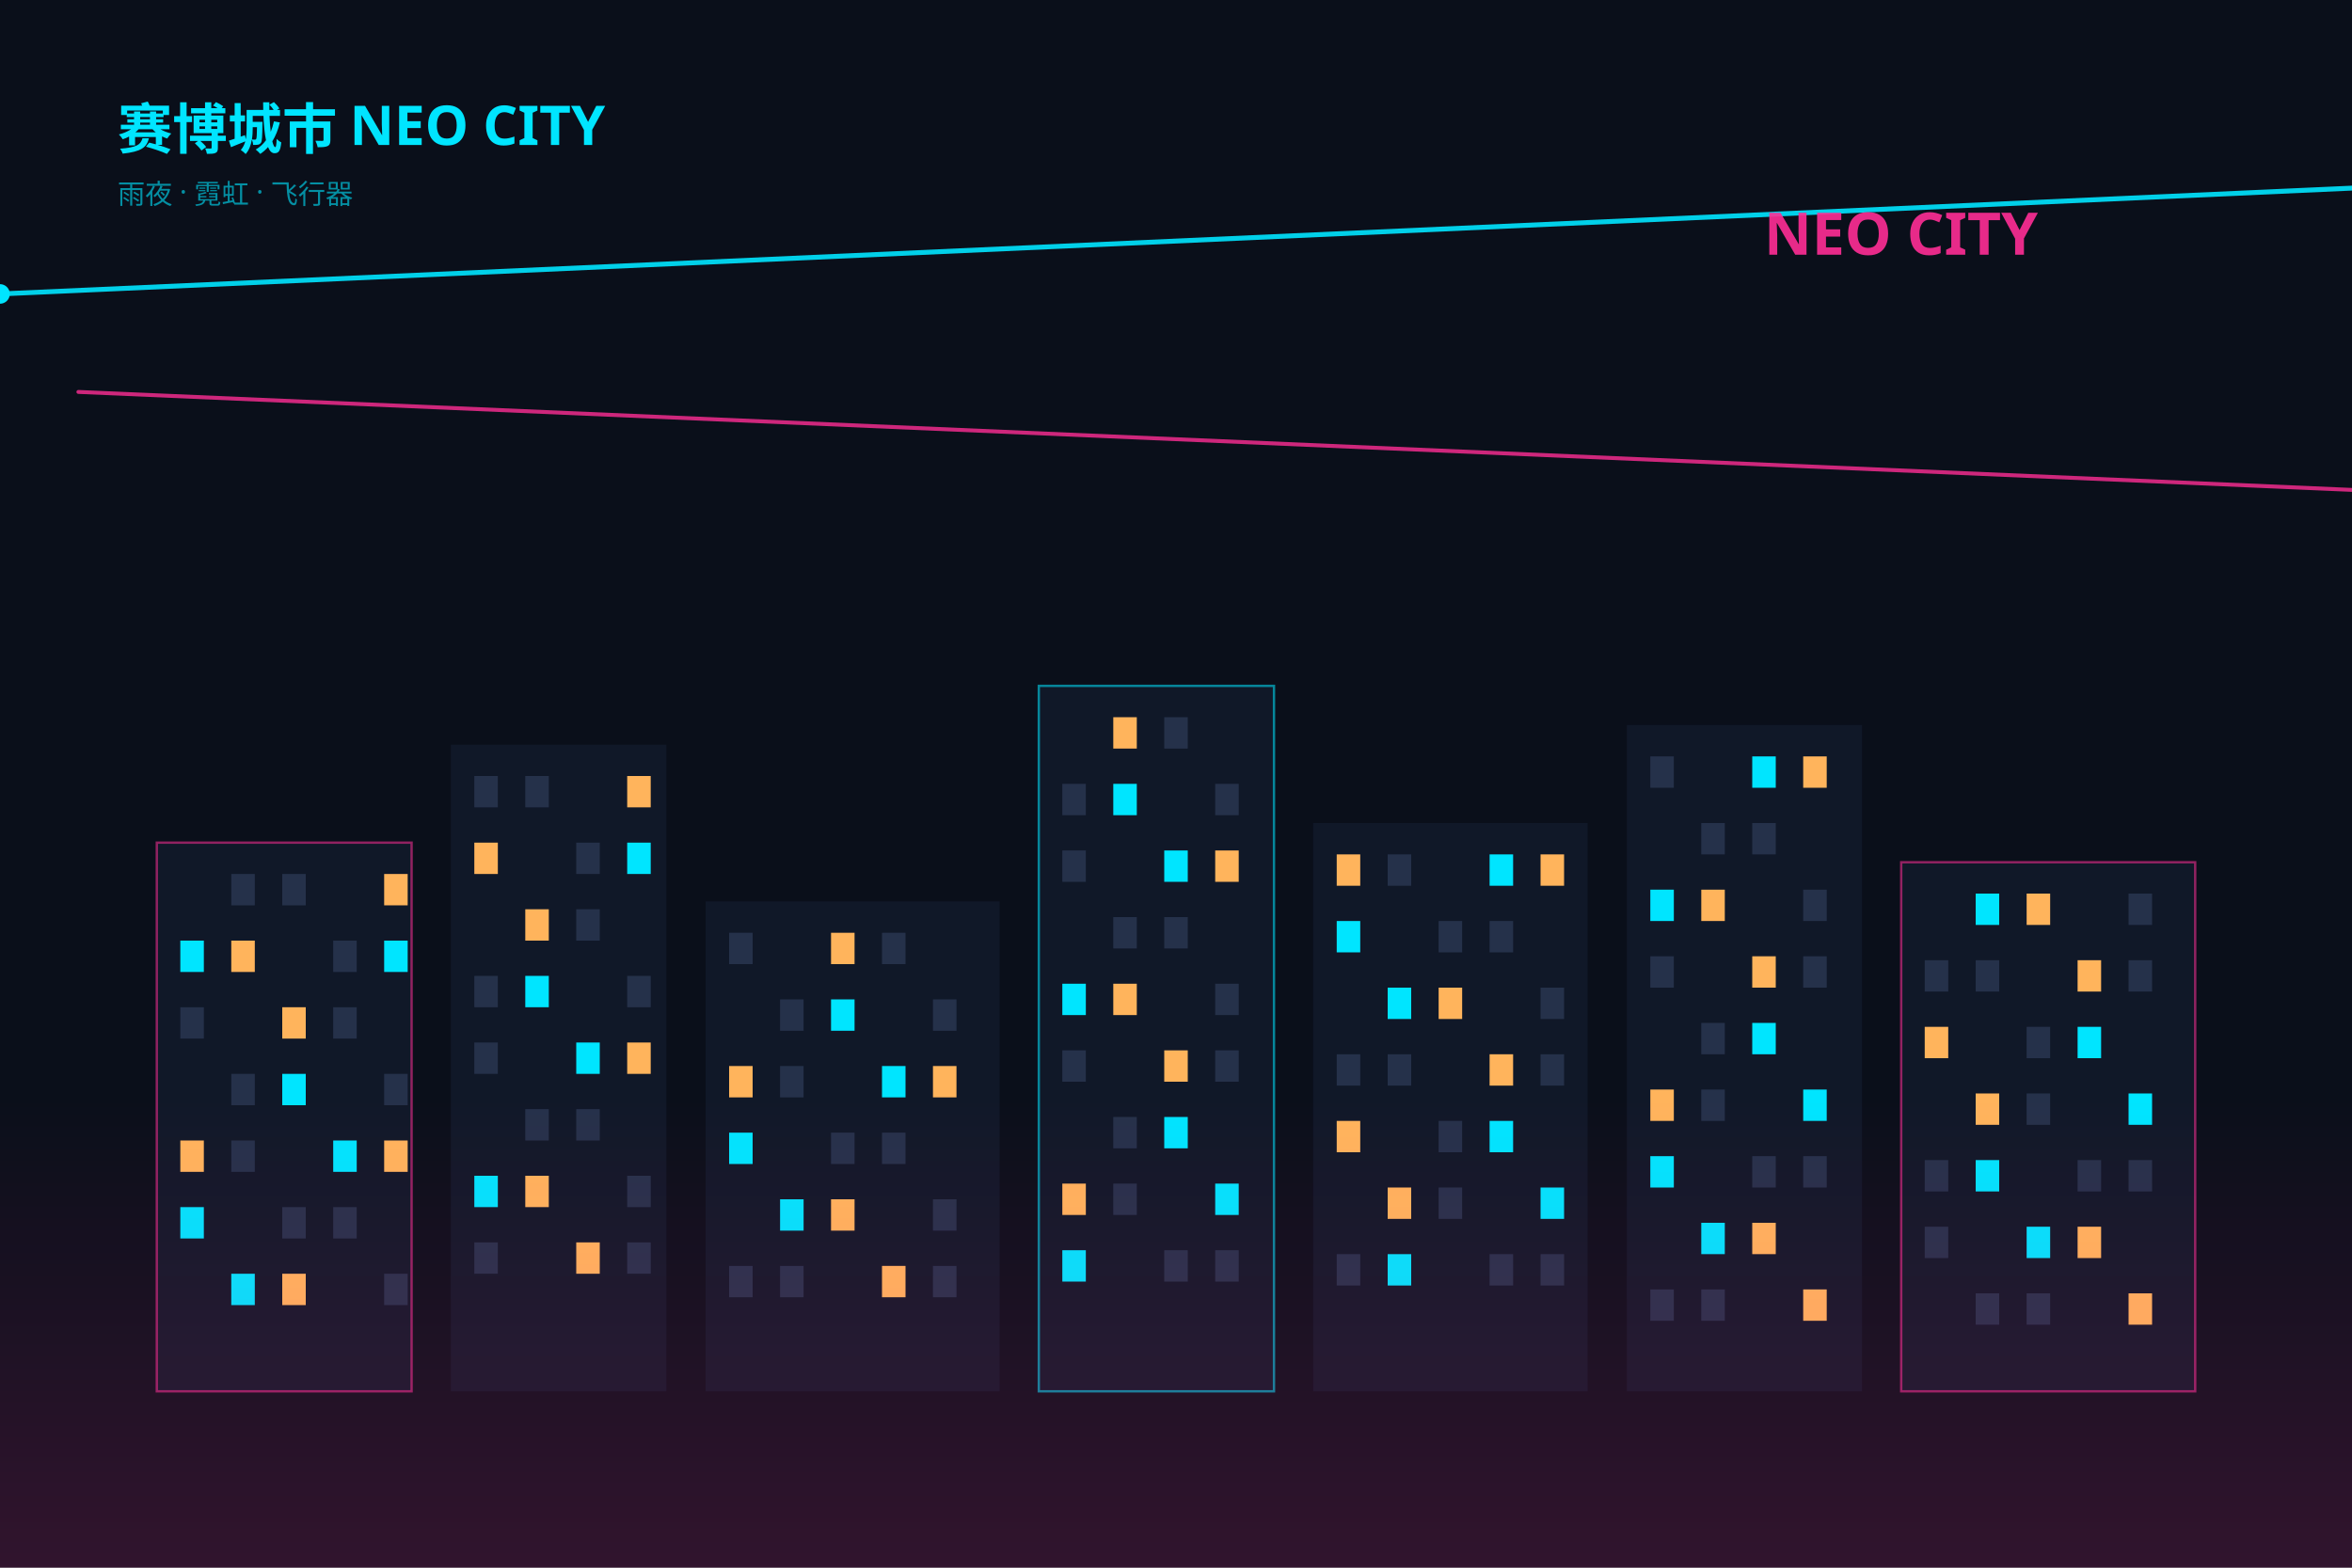
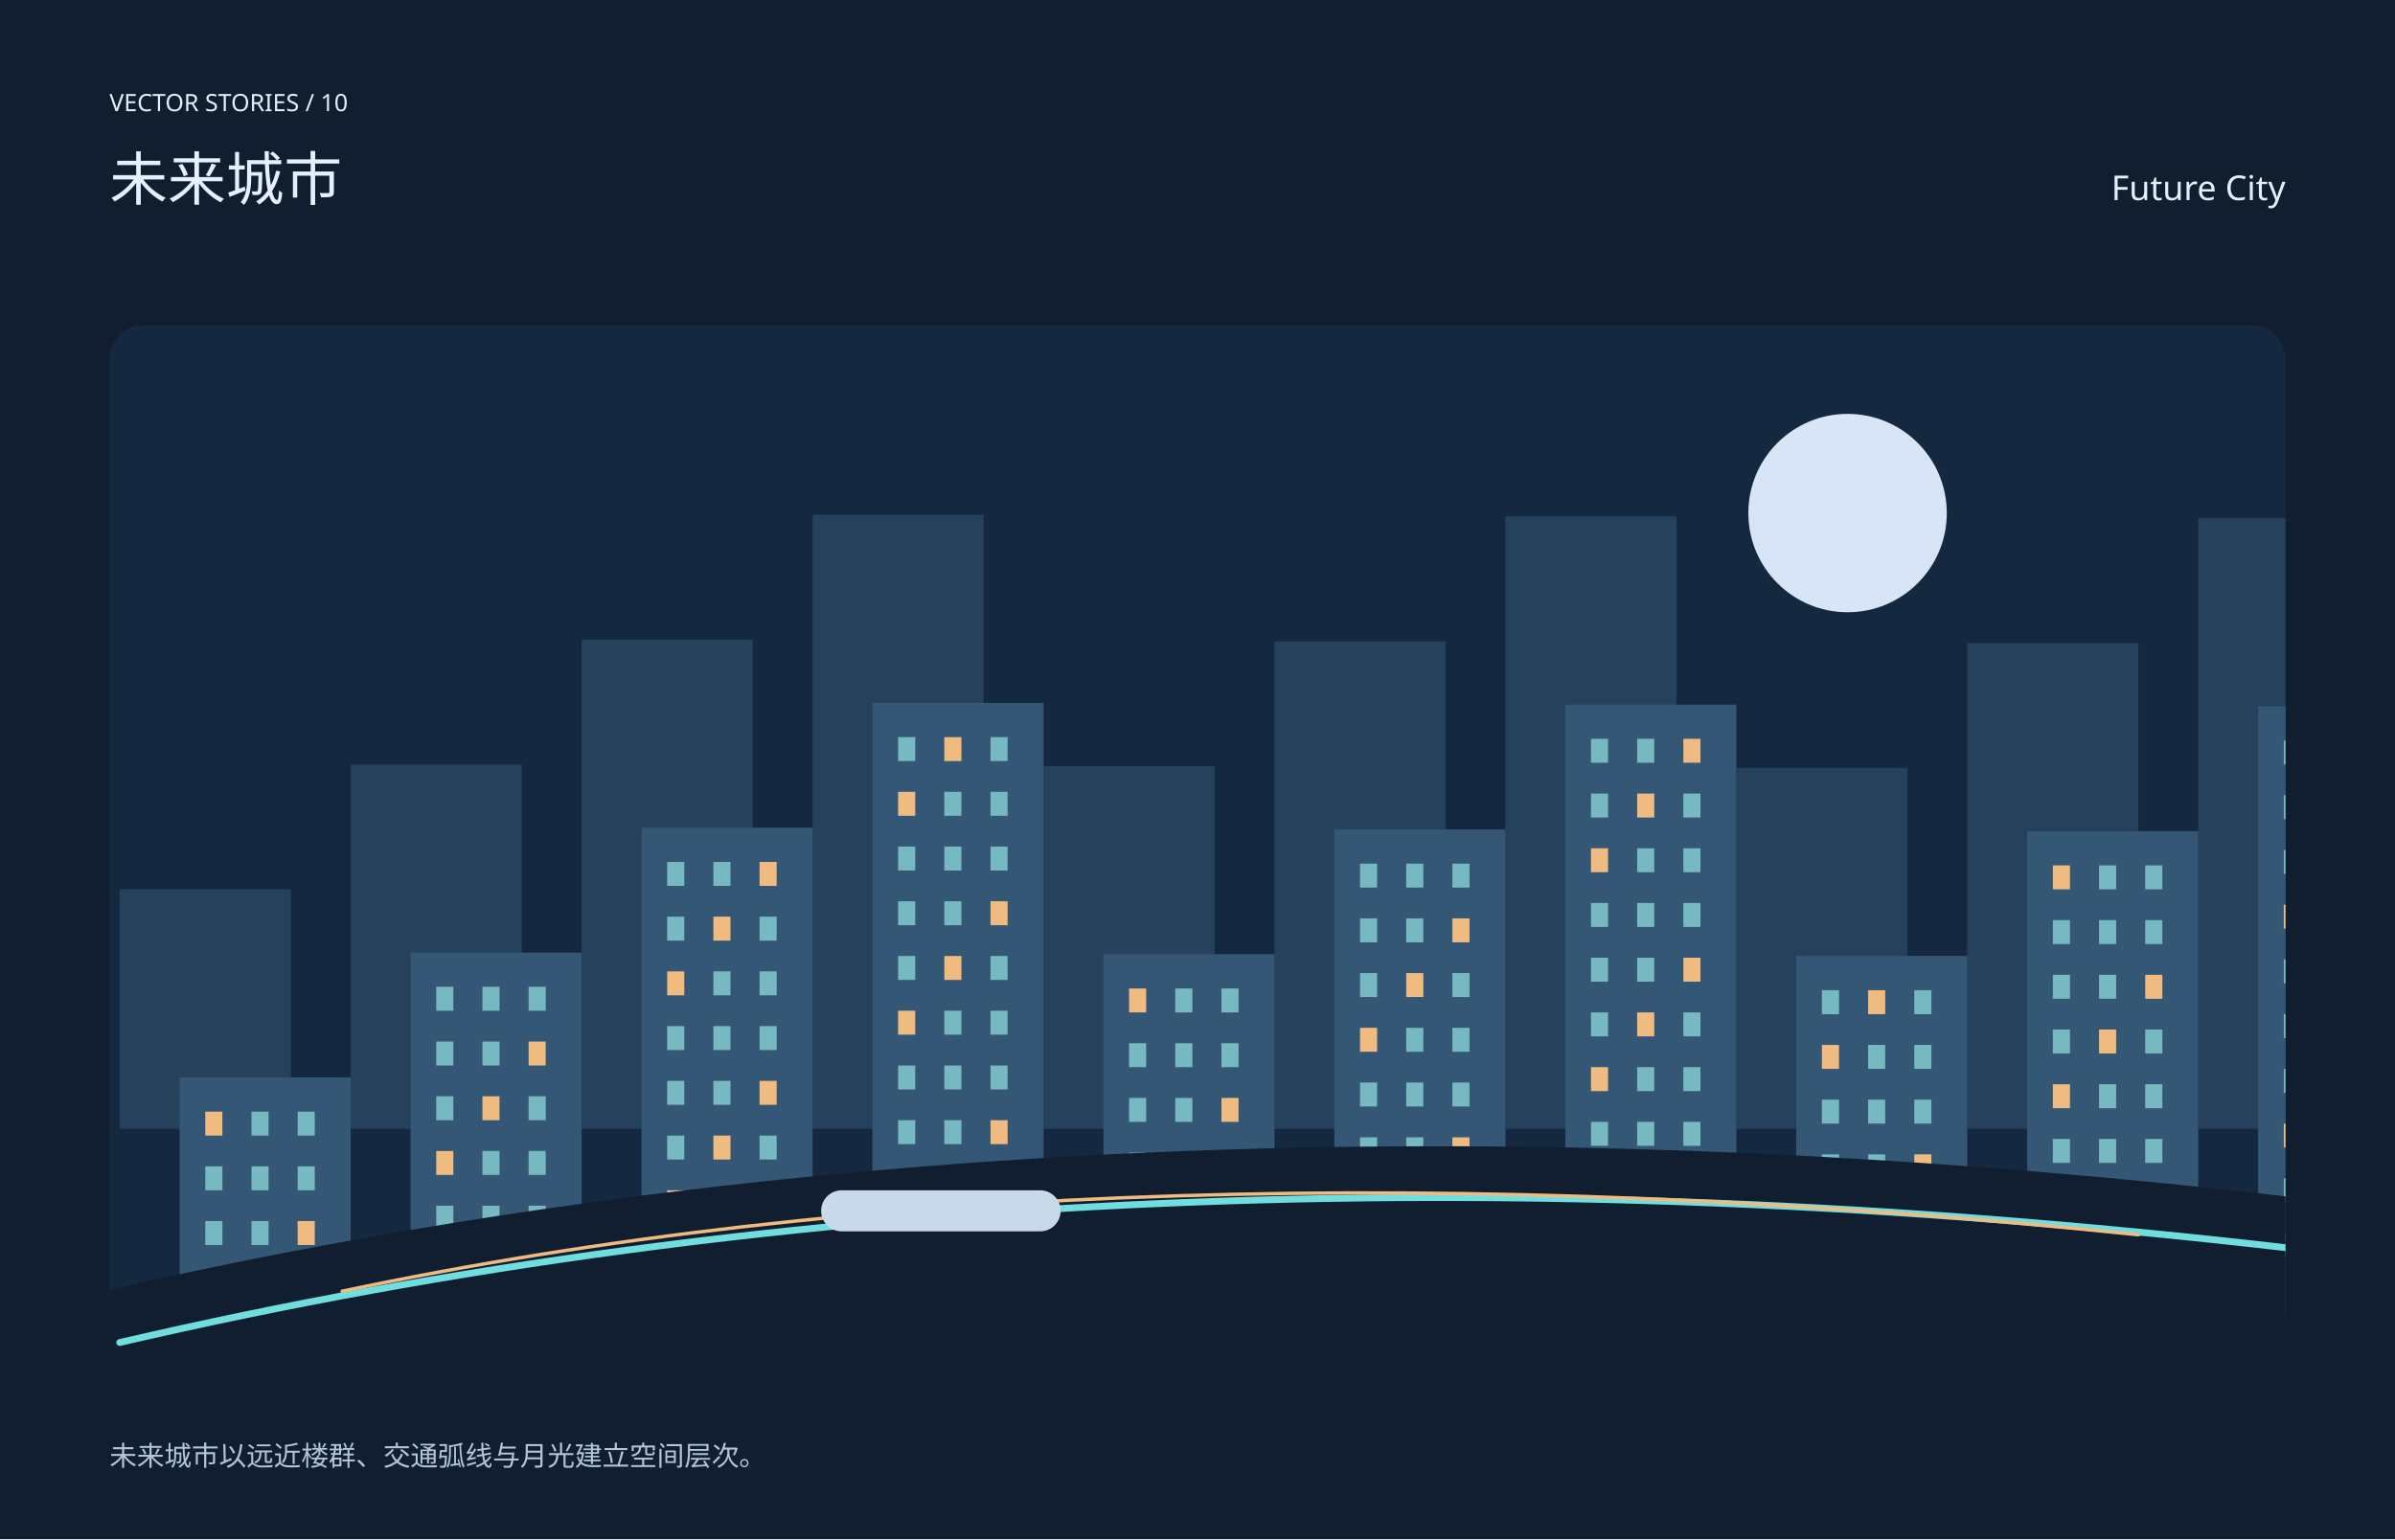
- <svg xmlns="http://www.w3.org/2000/svg" width="1200" height="800" viewBox="0 0 1200 800" font-family="PingFang SC, Hiragino Sans GB, Microsoft YaHei, sans-serif">
+ <svg xmlns="http://www.w3.org/2000/svg" width="1400" height="900" viewBox="0 0 1400 900" role="img" aria-labelledby="title desc" font-family="PingFang SC, Microsoft YaHei, sans-serif">
+   <rect x="0" y="0" width="1400" height="900" rx="0" fill="#101e30" />
+   <text x="64" y="65" fill="#e5efff" font-size="14" text-anchor="start">VECTOR STORIES / 10</text>
+   <text x="64" y="117" fill="#e5efff" font-size="34" text-anchor="start">未来城市</text>
+   <text x="1336" y="117" fill="#e5efff" font-size="20" text-anchor="end">Future City</text>
  <defs>
-     <linearGradient id="fog" x1="0" y1="0" x2="0" y2="1">
-       <stop offset="0" stop-color="#ff2d95" stop-opacity="0" />
-       <stop offset="1" stop-color="#ff2d95" stop-opacity="0.16" />
+     <radialGradient id="halo">
+       <stop stop-color="#70dddf" stop-opacity=".45" />
+       <stop offset="1" stop-color="#70dddf" stop-opacity="0" />
+     </radialGradient>
+     <linearGradient id="sky" x2="0" y2="1">
+       <stop stop-color="#b7d2eb" />
+       <stop offset="1" stop-color="#f4d8b4" />
    </linearGradient>
+     <clipPath id="stage">
+       <rect x="64" y="190" width="1272" height="620" rx="20" />
+     </clipPath>
  </defs>
-   <rect width="1200" height="800" fill="#0a0f1a" />
-   <text x="60" y="76" font-size="28" fill="#00e5ff" text-anchor="start" font-weight="700">赛博城市 NEO CITY</text>
-   <text x="60" y="104" font-size="14" fill="rgba(0,229,255,0.6)" text-anchor="start">雨夜 · 霓虹 · 飞行器</text>
-   <rect x="80" y="430" width="130" height="280" fill="#101828" />
-   <rect x="80" y="430" width="130" height="280" fill="none" stroke="#ff2d95" stroke-width="1.2" opacity="0.55" />
-   <rect x="92" y="480" width="12" height="16" fill="#00e5ff">
-     <animate attributeName="opacity" values="1;0.25;1" dur="2.4s" begin="0.4s" repeatCount="indefinite" />
-   </rect>
-   <rect x="92" y="514" width="12" height="16" fill="#25314a" />
-   <rect x="92" y="582" width="12" height="16" fill="#ffb45c">
-     <animate attributeName="opacity" values="1;0.25;1" dur="1.4s" begin="1.6s" repeatCount="indefinite" />
-   </rect>
-   <rect x="92" y="616" width="12" height="16" fill="#00e5ff">
-     <animate attributeName="opacity" values="1;0.25;1" dur="2.4s" begin="0.0s" repeatCount="indefinite" />
-   </rect>
-   <rect x="118" y="446" width="12" height="16" fill="#25314a" />
-   <rect x="118" y="480" width="12" height="16" fill="#ffb45c">
-     <animate attributeName="opacity" values="1;0.25;1" dur="1.4s" begin="0.8s" repeatCount="indefinite" />
-   </rect>
-   <rect x="118" y="548" width="12" height="16" fill="#25314a" />
-   <rect x="118" y="582" width="12" height="16" fill="#25314a" />
-   <rect x="118" y="650" width="12" height="16" fill="#00e5ff">
-     <animate attributeName="opacity" values="1;0.25;1" dur="2.4s" begin="0.8s" repeatCount="indefinite" />
-   </rect>
-   <rect x="144" y="446" width="12" height="16" fill="#25314a" />
-   <rect x="144" y="514" width="12" height="16" fill="#ffb45c">
-     <animate attributeName="opacity" values="1;0.25;1" dur="1.4s" begin="1.6s" repeatCount="indefinite" />
-   </rect>
-   <rect x="144" y="548" width="12" height="16" fill="#00e5ff">
-     <animate attributeName="opacity" values="1;0.25;1" dur="2.4s" begin="0.0s" repeatCount="indefinite" />
-   </rect>
-   <rect x="144" y="616" width="12" height="16" fill="#25314a" />
-   <rect x="144" y="650" width="12" height="16" fill="#ffb45c">
-     <animate attributeName="opacity" values="1;0.25;1" dur="1.4s" begin="1.2s" repeatCount="indefinite" />
-   </rect>
-   <rect x="170" y="480" width="12" height="16" fill="#25314a" />
-   <rect x="170" y="514" width="12" height="16" fill="#25314a" />
-   <rect x="170" y="582" width="12" height="16" fill="#00e5ff">
-     <animate attributeName="opacity" values="1;0.25;1" dur="2.4s" begin="0.8s" repeatCount="indefinite" />
-   </rect>
-   <rect x="170" y="616" width="12" height="16" fill="#25314a" />
-   <rect x="196" y="446" width="12" height="16" fill="#ffb45c">
-     <animate attributeName="opacity" values="1;0.25;1" dur="1.4s" begin="1.6s" repeatCount="indefinite" />
-   </rect>
-   <rect x="196" y="480" width="12" height="16" fill="#00e5ff">
-     <animate attributeName="opacity" values="1;0.25;1" dur="2.4s" begin="0.0s" repeatCount="indefinite" />
-   </rect>
-   <rect x="196" y="548" width="12" height="16" fill="#25314a" />
-   <rect x="196" y="582" width="12" height="16" fill="#ffb45c">
-     <animate attributeName="opacity" values="1;0.25;1" dur="1.4s" begin="1.2s" repeatCount="indefinite" />
-   </rect>
-   <rect x="196" y="650" width="12" height="16" fill="#25314a" />
-   <rect x="230" y="380" width="110" height="330" fill="#101828" />
-   <rect x="242" y="396" width="12" height="16" fill="#25314a" />
-   <rect x="242" y="430" width="12" height="16" fill="#ffb45c">
-     <animate attributeName="opacity" values="1;0.25;1" dur="1.4s" begin="0.8s" repeatCount="indefinite" />
-   </rect>
-   <rect x="242" y="498" width="12" height="16" fill="#25314a" />
-   <rect x="242" y="532" width="12" height="16" fill="#25314a" />
-   <rect x="242" y="600" width="12" height="16" fill="#00e5ff">
-     <animate attributeName="opacity" values="1;0.25;1" dur="2.4s" begin="0.8s" repeatCount="indefinite" />
-   </rect>
-   <rect x="242" y="634" width="12" height="16" fill="#25314a" />
-   <rect x="268" y="396" width="12" height="16" fill="#25314a" />
-   <rect x="268" y="464" width="12" height="16" fill="#ffb45c">
-     <animate attributeName="opacity" values="1;0.25;1" dur="1.4s" begin="1.6s" repeatCount="indefinite" />
-   </rect>
-   <rect x="268" y="498" width="12" height="16" fill="#00e5ff">
-     <animate attributeName="opacity" values="1;0.25;1" dur="2.4s" begin="0.0s" repeatCount="indefinite" />
-   </rect>
-   <rect x="268" y="566" width="12" height="16" fill="#25314a" />
-   <rect x="268" y="600" width="12" height="16" fill="#ffb45c">
-     <animate attributeName="opacity" values="1;0.25;1" dur="1.4s" begin="1.2s" repeatCount="indefinite" />
-   </rect>
-   <rect x="294" y="430" width="12" height="16" fill="#25314a" />
-   <rect x="294" y="464" width="12" height="16" fill="#25314a" />
-   <rect x="294" y="532" width="12" height="16" fill="#00e5ff">
-     <animate attributeName="opacity" values="1;0.25;1" dur="2.4s" begin="0.8s" repeatCount="indefinite" />
-   </rect>
-   <rect x="294" y="566" width="12" height="16" fill="#25314a" />
-   <rect x="294" y="634" width="12" height="16" fill="#ffb45c">
-     <animate attributeName="opacity" values="1;0.25;1" dur="1.4s" begin="0.0s" repeatCount="indefinite" />
-   </rect>
-   <rect x="320" y="396" width="12" height="16" fill="#ffb45c">
-     <animate attributeName="opacity" values="1;0.25;1" dur="1.4s" begin="1.6s" repeatCount="indefinite" />
-   </rect>
-   <rect x="320" y="430" width="12" height="16" fill="#00e5ff">
-     <animate attributeName="opacity" values="1;0.25;1" dur="2.4s" begin="0.0s" repeatCount="indefinite" />
-   </rect>
-   <rect x="320" y="498" width="12" height="16" fill="#25314a" />
-   <rect x="320" y="532" width="12" height="16" fill="#ffb45c">
-     <animate attributeName="opacity" values="1;0.25;1" dur="1.4s" begin="1.2s" repeatCount="indefinite" />
-   </rect>
-   <rect x="320" y="600" width="12" height="16" fill="#25314a" />
-   <rect x="320" y="634" width="12" height="16" fill="#25314a" />
-   <rect x="360" y="460" width="150" height="250" fill="#101828" />
-   <rect x="372" y="476" width="12" height="16" fill="#25314a" />
-   <rect x="372" y="544" width="12" height="16" fill="#ffb45c">
-     <animate attributeName="opacity" values="1;0.25;1" dur="1.4s" begin="1.6s" repeatCount="indefinite" />
-   </rect>
-   <rect x="372" y="578" width="12" height="16" fill="#00e5ff">
-     <animate attributeName="opacity" values="1;0.25;1" dur="2.4s" begin="0.0s" repeatCount="indefinite" />
-   </rect>
-   <rect x="372" y="646" width="12" height="16" fill="#25314a" />
-   <rect x="398" y="510" width="12" height="16" fill="#25314a" />
-   <rect x="398" y="544" width="12" height="16" fill="#25314a" />
-   <rect x="398" y="612" width="12" height="16" fill="#00e5ff">
-     <animate attributeName="opacity" values="1;0.25;1" dur="2.4s" begin="0.8s" repeatCount="indefinite" />
-   </rect>
-   <rect x="398" y="646" width="12" height="16" fill="#25314a" />
-   <rect x="424" y="476" width="12" height="16" fill="#ffb45c">
-     <animate attributeName="opacity" values="1;0.25;1" dur="1.4s" begin="1.6s" repeatCount="indefinite" />
-   </rect>
-   <rect x="424" y="510" width="12" height="16" fill="#00e5ff">
-     <animate attributeName="opacity" values="1;0.25;1" dur="2.4s" begin="0.0s" repeatCount="indefinite" />
-   </rect>
-   <rect x="424" y="578" width="12" height="16" fill="#25314a" />
-   <rect x="424" y="612" width="12" height="16" fill="#ffb45c">
-     <animate attributeName="opacity" values="1;0.25;1" dur="1.4s" begin="1.2s" repeatCount="indefinite" />
-   </rect>
-   <rect x="450" y="476" width="12" height="16" fill="#25314a" />
-   <rect x="450" y="544" width="12" height="16" fill="#00e5ff">
-     <animate attributeName="opacity" values="1;0.25;1" dur="2.4s" begin="0.8s" repeatCount="indefinite" />
-   </rect>
-   <rect x="450" y="578" width="12" height="16" fill="#25314a" />
-   <rect x="450" y="646" width="12" height="16" fill="#ffb45c">
-     <animate attributeName="opacity" values="1;0.25;1" dur="1.4s" begin="0.0s" repeatCount="indefinite" />
-   </rect>
-   <rect x="476" y="510" width="12" height="16" fill="#25314a" />
-   <rect x="476" y="544" width="12" height="16" fill="#ffb45c">
-     <animate attributeName="opacity" values="1;0.25;1" dur="1.4s" begin="1.2s" repeatCount="indefinite" />
-   </rect>
-   <rect x="476" y="612" width="12" height="16" fill="#25314a" />
-   <rect x="476" y="646" width="12" height="16" fill="#25314a" />
-   <rect x="530" y="350" width="120" height="360" fill="#101828" />
-   <rect x="530" y="350" width="120" height="360" fill="none" stroke="#00e5ff" stroke-width="1.2" opacity="0.55" />
-   <rect x="542" y="400" width="12" height="16" fill="#25314a" />
-   <rect x="542" y="434" width="12" height="16" fill="#25314a" />
-   <rect x="542" y="502" width="12" height="16" fill="#00e5ff">
-     <animate attributeName="opacity" values="1;0.25;1" dur="2.4s" begin="0.8s" repeatCount="indefinite" />
-   </rect>
-   <rect x="542" y="536" width="12" height="16" fill="#25314a" />
-   <rect x="542" y="604" width="12" height="16" fill="#ffb45c">
-     <animate attributeName="opacity" values="1;0.25;1" dur="1.4s" begin="0.0s" repeatCount="indefinite" />
-   </rect>
-   <rect x="542" y="638" width="12" height="16" fill="#00e5ff">
-     <animate attributeName="opacity" values="1;0.25;1" dur="2.4s" begin="0.4s" repeatCount="indefinite" />
-   </rect>
-   <rect x="568" y="366" width="12" height="16" fill="#ffb45c">
-     <animate attributeName="opacity" values="1;0.25;1" dur="1.4s" begin="1.6s" repeatCount="indefinite" />
-   </rect>
-   <rect x="568" y="400" width="12" height="16" fill="#00e5ff">
-     <animate attributeName="opacity" values="1;0.25;1" dur="2.4s" begin="0.0s" repeatCount="indefinite" />
-   </rect>
-   <rect x="568" y="468" width="12" height="16" fill="#25314a" />
-   <rect x="568" y="502" width="12" height="16" fill="#ffb45c">
-     <animate attributeName="opacity" values="1;0.25;1" dur="1.4s" begin="1.2s" repeatCount="indefinite" />
-   </rect>
-   <rect x="568" y="570" width="12" height="16" fill="#25314a" />
-   <rect x="568" y="604" width="12" height="16" fill="#25314a" />
-   <rect x="594" y="366" width="12" height="16" fill="#25314a" />
-   <rect x="594" y="434" width="12" height="16" fill="#00e5ff">
-     <animate attributeName="opacity" values="1;0.25;1" dur="2.4s" begin="0.8s" repeatCount="indefinite" />
-   </rect>
-   <rect x="594" y="468" width="12" height="16" fill="#25314a" />
-   <rect x="594" y="536" width="12" height="16" fill="#ffb45c">
-     <animate attributeName="opacity" values="1;0.25;1" dur="1.4s" begin="0.0s" repeatCount="indefinite" />
-   </rect>
-   <rect x="594" y="570" width="12" height="16" fill="#00e5ff">
-     <animate attributeName="opacity" values="1;0.25;1" dur="2.4s" begin="0.4s" repeatCount="indefinite" />
-   </rect>
-   <rect x="594" y="638" width="12" height="16" fill="#25314a" />
-   <rect x="620" y="400" width="12" height="16" fill="#25314a" />
-   <rect x="620" y="434" width="12" height="16" fill="#ffb45c">
-     <animate attributeName="opacity" values="1;0.25;1" dur="1.4s" begin="1.2s" repeatCount="indefinite" />
-   </rect>
-   <rect x="620" y="502" width="12" height="16" fill="#25314a" />
-   <rect x="620" y="536" width="12" height="16" fill="#25314a" />
-   <rect x="620" y="604" width="12" height="16" fill="#00e5ff">
-     <animate attributeName="opacity" values="1;0.25;1" dur="2.4s" begin="1.2s" repeatCount="indefinite" />
-   </rect>
-   <rect x="620" y="638" width="12" height="16" fill="#25314a" />
-   <rect x="670" y="420" width="140" height="290" fill="#101828" />
-   <rect x="682" y="436" width="12" height="16" fill="#ffb45c">
-     <animate attributeName="opacity" values="1;0.25;1" dur="1.4s" begin="1.6s" repeatCount="indefinite" />
-   </rect>
-   <rect x="682" y="470" width="12" height="16" fill="#00e5ff">
-     <animate attributeName="opacity" values="1;0.25;1" dur="2.4s" begin="0.0s" repeatCount="indefinite" />
-   </rect>
-   <rect x="682" y="538" width="12" height="16" fill="#25314a" />
-   <rect x="682" y="572" width="12" height="16" fill="#ffb45c">
-     <animate attributeName="opacity" values="1;0.25;1" dur="1.4s" begin="1.2s" repeatCount="indefinite" />
-   </rect>
-   <rect x="682" y="640" width="12" height="16" fill="#25314a" />
-   <rect x="708" y="436" width="12" height="16" fill="#25314a" />
-   <rect x="708" y="504" width="12" height="16" fill="#00e5ff">
-     <animate attributeName="opacity" values="1;0.25;1" dur="2.4s" begin="0.8s" repeatCount="indefinite" />
-   </rect>
-   <rect x="708" y="538" width="12" height="16" fill="#25314a" />
-   <rect x="708" y="606" width="12" height="16" fill="#ffb45c">
-     <animate attributeName="opacity" values="1;0.25;1" dur="1.4s" begin="0.0s" repeatCount="indefinite" />
-   </rect>
-   <rect x="708" y="640" width="12" height="16" fill="#00e5ff">
-     <animate attributeName="opacity" values="1;0.25;1" dur="2.4s" begin="0.4s" repeatCount="indefinite" />
-   </rect>
-   <rect x="734" y="470" width="12" height="16" fill="#25314a" />
-   <rect x="734" y="504" width="12" height="16" fill="#ffb45c">
-     <animate attributeName="opacity" values="1;0.25;1" dur="1.4s" begin="1.2s" repeatCount="indefinite" />
-   </rect>
-   <rect x="734" y="572" width="12" height="16" fill="#25314a" />
-   <rect x="734" y="606" width="12" height="16" fill="#25314a" />
-   <rect x="760" y="436" width="12" height="16" fill="#00e5ff">
-     <animate attributeName="opacity" values="1;0.25;1" dur="2.4s" begin="0.8s" repeatCount="indefinite" />
-   </rect>
-   <rect x="760" y="470" width="12" height="16" fill="#25314a" />
-   <rect x="760" y="538" width="12" height="16" fill="#ffb45c">
-     <animate attributeName="opacity" values="1;0.25;1" dur="1.4s" begin="0.0s" repeatCount="indefinite" />
-   </rect>
-   <rect x="760" y="572" width="12" height="16" fill="#00e5ff">
-     <animate attributeName="opacity" values="1;0.25;1" dur="2.4s" begin="0.4s" repeatCount="indefinite" />
-   </rect>
-   <rect x="760" y="640" width="12" height="16" fill="#25314a" />
-   <rect x="786" y="436" width="12" height="16" fill="#ffb45c">
-     <animate attributeName="opacity" values="1;0.25;1" dur="1.4s" begin="1.2s" repeatCount="indefinite" />
-   </rect>
-   <rect x="786" y="504" width="12" height="16" fill="#25314a" />
-   <rect x="786" y="538" width="12" height="16" fill="#25314a" />
-   <rect x="786" y="606" width="12" height="16" fill="#00e5ff">
-     <animate attributeName="opacity" values="1;0.25;1" dur="2.4s" begin="1.2s" repeatCount="indefinite" />
-   </rect>
-   <rect x="786" y="640" width="12" height="16" fill="#25314a" />
-   <rect x="830" y="370" width="120" height="340" fill="#101828" />
-   <rect x="842" y="386" width="12" height="16" fill="#25314a" />
-   <rect x="842" y="454" width="12" height="16" fill="#00e5ff">
-     <animate attributeName="opacity" values="1;0.25;1" dur="2.4s" begin="0.8s" repeatCount="indefinite" />
-   </rect>
-   <rect x="842" y="488" width="12" height="16" fill="#25314a" />
-   <rect x="842" y="556" width="12" height="16" fill="#ffb45c">
-     <animate attributeName="opacity" values="1;0.25;1" dur="1.4s" begin="0.0s" repeatCount="indefinite" />
-   </rect>
-   <rect x="842" y="590" width="12" height="16" fill="#00e5ff">
-     <animate attributeName="opacity" values="1;0.25;1" dur="2.4s" begin="0.4s" repeatCount="indefinite" />
-   </rect>
-   <rect x="842" y="658" width="12" height="16" fill="#25314a" />
-   <rect x="868" y="420" width="12" height="16" fill="#25314a" />
-   <rect x="868" y="454" width="12" height="16" fill="#ffb45c">
-     <animate attributeName="opacity" values="1;0.25;1" dur="1.4s" begin="1.2s" repeatCount="indefinite" />
-   </rect>
-   <rect x="868" y="522" width="12" height="16" fill="#25314a" />
-   <rect x="868" y="556" width="12" height="16" fill="#25314a" />
-   <rect x="868" y="624" width="12" height="16" fill="#00e5ff">
-     <animate attributeName="opacity" values="1;0.25;1" dur="2.4s" begin="1.2s" repeatCount="indefinite" />
-   </rect>
-   <rect x="868" y="658" width="12" height="16" fill="#25314a" />
-   <rect x="894" y="386" width="12" height="16" fill="#00e5ff">
-     <animate attributeName="opacity" values="1;0.25;1" dur="2.4s" begin="0.8s" repeatCount="indefinite" />
-   </rect>
-   <rect x="894" y="420" width="12" height="16" fill="#25314a" />
-   <rect x="894" y="488" width="12" height="16" fill="#ffb45c">
-     <animate attributeName="opacity" values="1;0.25;1" dur="1.4s" begin="0.0s" repeatCount="indefinite" />
-   </rect>
-   <rect x="894" y="522" width="12" height="16" fill="#00e5ff">
-     <animate attributeName="opacity" values="1;0.25;1" dur="2.4s" begin="0.4s" repeatCount="indefinite" />
-   </rect>
-   <rect x="894" y="590" width="12" height="16" fill="#25314a" />
-   <rect x="894" y="624" width="12" height="16" fill="#ffb45c">
-     <animate attributeName="opacity" values="1;0.25;1" dur="1.4s" begin="1.6s" repeatCount="indefinite" />
-   </rect>
-   <rect x="920" y="386" width="12" height="16" fill="#ffb45c">
-     <animate attributeName="opacity" values="1;0.25;1" dur="1.4s" begin="1.2s" repeatCount="indefinite" />
-   </rect>
-   <rect x="920" y="454" width="12" height="16" fill="#25314a" />
-   <rect x="920" y="488" width="12" height="16" fill="#25314a" />
-   <rect x="920" y="556" width="12" height="16" fill="#00e5ff">
-     <animate attributeName="opacity" values="1;0.25;1" dur="2.4s" begin="1.2s" repeatCount="indefinite" />
-   </rect>
-   <rect x="920" y="590" width="12" height="16" fill="#25314a" />
-   <rect x="920" y="658" width="12" height="16" fill="#ffb45c">
-     <animate attributeName="opacity" values="1;0.25;1" dur="1.4s" begin="0.4s" repeatCount="indefinite" />
-   </rect>
-   <rect x="970" y="440" width="150" height="270" fill="#101828" />
-   <rect x="970" y="440" width="150" height="270" fill="none" stroke="#ff2d95" stroke-width="1.2" opacity="0.55" />
-   <rect x="982" y="490" width="12" height="16" fill="#25314a" />
-   <rect x="982" y="524" width="12" height="16" fill="#ffb45c">
-     <animate attributeName="opacity" values="1;0.25;1" dur="1.4s" begin="1.2s" repeatCount="indefinite" />
-   </rect>
-   <rect x="982" y="592" width="12" height="16" fill="#25314a" />
-   <rect x="982" y="626" width="12" height="16" fill="#25314a" />
-   <rect x="1008" y="456" width="12" height="16" fill="#00e5ff">
-     <animate attributeName="opacity" values="1;0.25;1" dur="2.4s" begin="0.8s" repeatCount="indefinite" />
-   </rect>
-   <rect x="1008" y="490" width="12" height="16" fill="#25314a" />
-   <rect x="1008" y="558" width="12" height="16" fill="#ffb45c">
-     <animate attributeName="opacity" values="1;0.25;1" dur="1.4s" begin="0.0s" repeatCount="indefinite" />
-   </rect>
-   <rect x="1008" y="592" width="12" height="16" fill="#00e5ff">
-     <animate attributeName="opacity" values="1;0.25;1" dur="2.4s" begin="0.4s" repeatCount="indefinite" />
-   </rect>
-   <rect x="1008" y="660" width="12" height="16" fill="#25314a" />
-   <rect x="1034" y="456" width="12" height="16" fill="#ffb45c">
-     <animate attributeName="opacity" values="1;0.25;1" dur="1.4s" begin="1.2s" repeatCount="indefinite" />
-   </rect>
-   <rect x="1034" y="524" width="12" height="16" fill="#25314a" />
-   <rect x="1034" y="558" width="12" height="16" fill="#25314a" />
-   <rect x="1034" y="626" width="12" height="16" fill="#00e5ff">
-     <animate attributeName="opacity" values="1;0.25;1" dur="2.4s" begin="1.2s" repeatCount="indefinite" />
-   </rect>
-   <rect x="1034" y="660" width="12" height="16" fill="#25314a" />
-   <rect x="1060" y="490" width="12" height="16" fill="#ffb45c">
-     <animate attributeName="opacity" values="1;0.25;1" dur="1.4s" begin="0.0s" repeatCount="indefinite" />
-   </rect>
-   <rect x="1060" y="524" width="12" height="16" fill="#00e5ff">
-     <animate attributeName="opacity" values="1;0.25;1" dur="2.4s" begin="0.4s" repeatCount="indefinite" />
-   </rect>
-   <rect x="1060" y="592" width="12" height="16" fill="#25314a" />
-   <rect x="1060" y="626" width="12" height="16" fill="#ffb45c">
-     <animate attributeName="opacity" values="1;0.25;1" dur="1.4s" begin="1.6s" repeatCount="indefinite" />
-   </rect>
-   <rect x="1086" y="456" width="12" height="16" fill="#25314a" />
-   <rect x="1086" y="490" width="12" height="16" fill="#25314a" />
-   <rect x="1086" y="558" width="12" height="16" fill="#00e5ff">
-     <animate attributeName="opacity" values="1;0.25;1" dur="2.4s" begin="1.2s" repeatCount="indefinite" />
-   </rect>
-   <rect x="1086" y="592" width="12" height="16" fill="#25314a" />
-   <rect x="1086" y="660" width="12" height="16" fill="#ffb45c">
-     <animate attributeName="opacity" values="1;0.25;1" dur="1.4s" begin="0.4s" repeatCount="indefinite" />
-   </rect>
-   <rect x="0" y="560" width="1200" height="240" fill="url(#fog)" />
-   <g>
-     <path d="M 0 150 L 1200 96" stroke="#00e5ff" stroke-width="2.5" stroke-linecap="round" opacity="0.9" />
-     <circle cx="0" cy="150" r="5" fill="#00e5ff" />
-     <animateTransform attributeName="transform" type="translate" values="0 0;1240 -54" dur="5s" repeatCount="indefinite" />
+   <g clip-path="url(#stage)">
+     <rect x="64" y="190" width="1272" height="620" rx="0" fill="#14283f" />
+     <circle cx="1080" cy="300" r="58" fill="#d8e5f6" />
+     <rect x="70" y="520" width="100" height="140" rx="0" fill="#25415b" />
+     <rect x="205" y="447" width="100" height="213" rx="0" fill="#25415b" />
+     <rect x="340" y="374" width="100" height="286" rx="0" fill="#25415b" />
+     <rect x="475" y="301" width="100" height="359" rx="0" fill="#25415b" />
+     <rect x="610" y="448" width="100" height="212" rx="0" fill="#25415b" />
+     <rect x="745" y="375" width="100" height="285" rx="0" fill="#25415b" />
+     <rect x="880" y="302" width="100" height="358" rx="0" fill="#25415b" />
+     <rect x="1015" y="449" width="100" height="211" rx="0" fill="#25415b" />
+     <rect x="1150" y="376" width="100" height="284" rx="0" fill="#25415b" />
+     <rect x="1285" y="303" width="100" height="357" rx="0" fill="#25415b" />
+     <rect x="105" y="630" width="100" height="140" rx="0" fill="#355776" />
+     <rect x="120" y="650" width="10" height="14" rx="0" fill="#efbb80" />
+     <rect x="120" y="682" width="10" height="14" rx="0" fill="#77b9c0" />
+     <rect x="120" y="714" width="10" height="14" rx="0" fill="#77b9c0" />
+     <rect x="147" y="650" width="10" height="14" rx="0" fill="#77b9c0" />
+     <rect x="147" y="682" width="10" height="14" rx="0" fill="#77b9c0" />
+     <rect x="147" y="714" width="10" height="14" rx="0" fill="#77b9c0" />
+     <rect x="174" y="650" width="10" height="14" rx="0" fill="#77b9c0" />
+     <rect x="174" y="682" width="10" height="14" rx="0" fill="#77b9c0" />
+     <rect x="174" y="714" width="10" height="14" rx="0" fill="#efbb80" />
+     <rect x="240" y="557" width="100" height="213" rx="0" fill="#355776" />
+     <rect x="255" y="577" width="10" height="14" rx="0" fill="#77b9c0" />
+     <rect x="255" y="609" width="10" height="14" rx="0" fill="#77b9c0" />
+     <rect x="255" y="641" width="10" height="14" rx="0" fill="#77b9c0" />
+     <rect x="255" y="673" width="10" height="14" rx="0" fill="#efbb80" />
+     <rect x="255" y="705" width="10" height="14" rx="0" fill="#77b9c0" />
+     <rect x="282" y="577" width="10" height="14" rx="0" fill="#77b9c0" />
+     <rect x="282" y="609" width="10" height="14" rx="0" fill="#77b9c0" />
+     <rect x="282" y="641" width="10" height="14" rx="0" fill="#efbb80" />
+     <rect x="282" y="673" width="10" height="14" rx="0" fill="#77b9c0" />
+     <rect x="282" y="705" width="10" height="14" rx="0" fill="#77b9c0" />
+     <rect x="309" y="577" width="10" height="14" rx="0" fill="#77b9c0" />
+     <rect x="309" y="609" width="10" height="14" rx="0" fill="#efbb80" />
+     <rect x="309" y="641" width="10" height="14" rx="0" fill="#77b9c0" />
+     <rect x="309" y="673" width="10" height="14" rx="0" fill="#77b9c0" />
+     <rect x="309" y="705" width="10" height="14" rx="0" fill="#77b9c0" />
+     <rect x="375" y="484" width="100" height="286" rx="0" fill="#355776" />
+     <rect x="390" y="504" width="10" height="14" rx="0" fill="#77b9c0" />
+     <rect x="390" y="536" width="10" height="14" rx="0" fill="#77b9c0" />
+     <rect x="390" y="568" width="10" height="14" rx="0" fill="#efbb80" />
+     <rect x="390" y="600" width="10" height="14" rx="0" fill="#77b9c0" />
+     <rect x="390" y="632" width="10" height="14" rx="0" fill="#77b9c0" />
+     <rect x="390" y="664" width="10" height="14" rx="0" fill="#77b9c0" />
+     <rect x="390" y="696" width="10" height="14" rx="0" fill="#efbb80" />
+     <rect x="417" y="504" width="10" height="14" rx="0" fill="#77b9c0" />
+     <rect x="417" y="536" width="10" height="14" rx="0" fill="#efbb80" />
+     <rect x="417" y="568" width="10" height="14" rx="0" fill="#77b9c0" />
+     <rect x="417" y="600" width="10" height="14" rx="0" fill="#77b9c0" />
+     <rect x="417" y="632" width="10" height="14" rx="0" fill="#77b9c0" />
+     <rect x="417" y="664" width="10" height="14" rx="0" fill="#efbb80" />
+     <rect x="417" y="696" width="10" height="14" rx="0" fill="#77b9c0" />
+     <rect x="444" y="504" width="10" height="14" rx="0" fill="#efbb80" />
+     <rect x="444" y="536" width="10" height="14" rx="0" fill="#77b9c0" />
+     <rect x="444" y="568" width="10" height="14" rx="0" fill="#77b9c0" />
+     <rect x="444" y="600" width="10" height="14" rx="0" fill="#77b9c0" />
+     <rect x="444" y="632" width="10" height="14" rx="0" fill="#efbb80" />
+     <rect x="444" y="664" width="10" height="14" rx="0" fill="#77b9c0" />
+     <rect x="444" y="696" width="10" height="14" rx="0" fill="#77b9c0" />
+     <rect x="510" y="411" width="100" height="359" rx="0" fill="#355776" />
+     <rect x="525" y="431" width="10" height="14" rx="0" fill="#77b9c0" />
+     <rect x="525" y="463" width="10" height="14" rx="0" fill="#efbb80" />
+     <rect x="525" y="495" width="10" height="14" rx="0" fill="#77b9c0" />
+     <rect x="525" y="527" width="10" height="14" rx="0" fill="#77b9c0" />
+     <rect x="525" y="559" width="10" height="14" rx="0" fill="#77b9c0" />
+     <rect x="525" y="591" width="10" height="14" rx="0" fill="#efbb80" />
+     <rect x="525" y="623" width="10" height="14" rx="0" fill="#77b9c0" />
+     <rect x="525" y="655" width="10" height="14" rx="0" fill="#77b9c0" />
+     <rect x="525" y="687" width="10" height="14" rx="0" fill="#77b9c0" />
+     <rect x="525" y="719" width="10" height="14" rx="0" fill="#efbb80" />
+     <rect x="552" y="431" width="10" height="14" rx="0" fill="#efbb80" />
+     <rect x="552" y="463" width="10" height="14" rx="0" fill="#77b9c0" />
+     <rect x="552" y="495" width="10" height="14" rx="0" fill="#77b9c0" />
+     <rect x="552" y="527" width="10" height="14" rx="0" fill="#77b9c0" />
+     <rect x="552" y="559" width="10" height="14" rx="0" fill="#efbb80" />
+     <rect x="552" y="591" width="10" height="14" rx="0" fill="#77b9c0" />
+     <rect x="552" y="623" width="10" height="14" rx="0" fill="#77b9c0" />
+     <rect x="552" y="655" width="10" height="14" rx="0" fill="#77b9c0" />
+     <rect x="552" y="687" width="10" height="14" rx="0" fill="#efbb80" />
+     <rect x="552" y="719" width="10" height="14" rx="0" fill="#77b9c0" />
+     <rect x="579" y="431" width="10" height="14" rx="0" fill="#77b9c0" />
+     <rect x="579" y="463" width="10" height="14" rx="0" fill="#77b9c0" />
+     <rect x="579" y="495" width="10" height="14" rx="0" fill="#77b9c0" />
+     <rect x="579" y="527" width="10" height="14" rx="0" fill="#efbb80" />
+     <rect x="579" y="559" width="10" height="14" rx="0" fill="#77b9c0" />
+     <rect x="579" y="591" width="10" height="14" rx="0" fill="#77b9c0" />
+     <rect x="579" y="623" width="10" height="14" rx="0" fill="#77b9c0" />
+     <rect x="579" y="655" width="10" height="14" rx="0" fill="#efbb80" />
+     <rect x="579" y="687" width="10" height="14" rx="0" fill="#77b9c0" />
+     <rect x="579" y="719" width="10" height="14" rx="0" fill="#77b9c0" />
+     <rect x="645" y="558" width="100" height="212" rx="0" fill="#355776" />
+     <rect x="660" y="578" width="10" height="14" rx="0" fill="#efbb80" />
+     <rect x="660" y="610" width="10" height="14" rx="0" fill="#77b9c0" />
+     <rect x="660" y="642" width="10" height="14" rx="0" fill="#77b9c0" />
+     <rect x="660" y="674" width="10" height="14" rx="0" fill="#77b9c0" />
+     <rect x="660" y="706" width="10" height="14" rx="0" fill="#efbb80" />
+     <rect x="687" y="578" width="10" height="14" rx="0" fill="#77b9c0" />
+     <rect x="687" y="610" width="10" height="14" rx="0" fill="#77b9c0" />
+     <rect x="687" y="642" width="10" height="14" rx="0" fill="#77b9c0" />
+     <rect x="687" y="674" width="10" height="14" rx="0" fill="#efbb80" />
+     <rect x="687" y="706" width="10" height="14" rx="0" fill="#77b9c0" />
+     <rect x="714" y="578" width="10" height="14" rx="0" fill="#77b9c0" />
+     <rect x="714" y="610" width="10" height="14" rx="0" fill="#77b9c0" />
+     <rect x="714" y="642" width="10" height="14" rx="0" fill="#efbb80" />
+     <rect x="714" y="674" width="10" height="14" rx="0" fill="#77b9c0" />
+     <rect x="714" y="706" width="10" height="14" rx="0" fill="#77b9c0" />
+     <rect x="780" y="485" width="100" height="285" rx="0" fill="#355776" />
+     <rect x="795" y="505" width="10" height="14" rx="0" fill="#77b9c0" />
+     <rect x="795" y="537" width="10" height="14" rx="0" fill="#77b9c0" />
+     <rect x="795" y="569" width="10" height="14" rx="0" fill="#77b9c0" />
+     <rect x="795" y="601" width="10" height="14" rx="0" fill="#efbb80" />
+     <rect x="795" y="633" width="10" height="14" rx="0" fill="#77b9c0" />
+     <rect x="795" y="665" width="10" height="14" rx="0" fill="#77b9c0" />
+     <rect x="795" y="697" width="10" height="14" rx="0" fill="#77b9c0" />
+     <rect x="822" y="505" width="10" height="14" rx="0" fill="#77b9c0" />
+     <rect x="822" y="537" width="10" height="14" rx="0" fill="#77b9c0" />
+     <rect x="822" y="569" width="10" height="14" rx="0" fill="#efbb80" />
+     <rect x="822" y="601" width="10" height="14" rx="0" fill="#77b9c0" />
+     <rect x="822" y="633" width="10" height="14" rx="0" fill="#77b9c0" />
+     <rect x="822" y="665" width="10" height="14" rx="0" fill="#77b9c0" />
+     <rect x="822" y="697" width="10" height="14" rx="0" fill="#efbb80" />
+     <rect x="849" y="505" width="10" height="14" rx="0" fill="#77b9c0" />
+     <rect x="849" y="537" width="10" height="14" rx="0" fill="#efbb80" />
+     <rect x="849" y="569" width="10" height="14" rx="0" fill="#77b9c0" />
+     <rect x="849" y="601" width="10" height="14" rx="0" fill="#77b9c0" />
+     <rect x="849" y="633" width="10" height="14" rx="0" fill="#77b9c0" />
+     <rect x="849" y="665" width="10" height="14" rx="0" fill="#efbb80" />
+     <rect x="849" y="697" width="10" height="14" rx="0" fill="#77b9c0" />
+     <rect x="915" y="412" width="100" height="358" rx="0" fill="#355776" />
+     <rect x="930" y="432" width="10" height="14" rx="0" fill="#77b9c0" />
+     <rect x="930" y="464" width="10" height="14" rx="0" fill="#77b9c0" />
+     <rect x="930" y="496" width="10" height="14" rx="0" fill="#efbb80" />
+     <rect x="930" y="528" width="10" height="14" rx="0" fill="#77b9c0" />
+     <rect x="930" y="560" width="10" height="14" rx="0" fill="#77b9c0" />
+     <rect x="930" y="592" width="10" height="14" rx="0" fill="#77b9c0" />
+     <rect x="930" y="624" width="10" height="14" rx="0" fill="#efbb80" />
+     <rect x="930" y="656" width="10" height="14" rx="0" fill="#77b9c0" />
+     <rect x="930" y="688" width="10" height="14" rx="0" fill="#77b9c0" />
+     <rect x="930" y="720" width="10" height="14" rx="0" fill="#77b9c0" />
+     <rect x="957" y="432" width="10" height="14" rx="0" fill="#77b9c0" />
+     <rect x="957" y="464" width="10" height="14" rx="0" fill="#efbb80" />
+     <rect x="957" y="496" width="10" height="14" rx="0" fill="#77b9c0" />
+     <rect x="957" y="528" width="10" height="14" rx="0" fill="#77b9c0" />
+     <rect x="957" y="560" width="10" height="14" rx="0" fill="#77b9c0" />
+     <rect x="957" y="592" width="10" height="14" rx="0" fill="#efbb80" />
+     <rect x="957" y="624" width="10" height="14" rx="0" fill="#77b9c0" />
+     <rect x="957" y="656" width="10" height="14" rx="0" fill="#77b9c0" />
+     <rect x="957" y="688" width="10" height="14" rx="0" fill="#77b9c0" />
+     <rect x="957" y="720" width="10" height="14" rx="0" fill="#efbb80" />
+     <rect x="984" y="432" width="10" height="14" rx="0" fill="#efbb80" />
+     <rect x="984" y="464" width="10" height="14" rx="0" fill="#77b9c0" />
+     <rect x="984" y="496" width="10" height="14" rx="0" fill="#77b9c0" />
+     <rect x="984" y="528" width="10" height="14" rx="0" fill="#77b9c0" />
+     <rect x="984" y="560" width="10" height="14" rx="0" fill="#efbb80" />
+     <rect x="984" y="592" width="10" height="14" rx="0" fill="#77b9c0" />
+     <rect x="984" y="624" width="10" height="14" rx="0" fill="#77b9c0" />
+     <rect x="984" y="656" width="10" height="14" rx="0" fill="#77b9c0" />
+     <rect x="984" y="688" width="10" height="14" rx="0" fill="#efbb80" />
+     <rect x="984" y="720" width="10" height="14" rx="0" fill="#77b9c0" />
+     <rect x="1050" y="559" width="100" height="211" rx="0" fill="#355776" />
+     <rect x="1065" y="579" width="10" height="14" rx="0" fill="#77b9c0" />
+     <rect x="1065" y="611" width="10" height="14" rx="0" fill="#efbb80" />
+     <rect x="1065" y="643" width="10" height="14" rx="0" fill="#77b9c0" />
+     <rect x="1065" y="675" width="10" height="14" rx="0" fill="#77b9c0" />
+     <rect x="1065" y="707" width="10" height="14" rx="0" fill="#77b9c0" />
+     <rect x="1092" y="579" width="10" height="14" rx="0" fill="#efbb80" />
+     <rect x="1092" y="611" width="10" height="14" rx="0" fill="#77b9c0" />
+     <rect x="1092" y="643" width="10" height="14" rx="0" fill="#77b9c0" />
+     <rect x="1092" y="675" width="10" height="14" rx="0" fill="#77b9c0" />
+     <rect x="1092" y="707" width="10" height="14" rx="0" fill="#efbb80" />
+     <rect x="1119" y="579" width="10" height="14" rx="0" fill="#77b9c0" />
+     <rect x="1119" y="611" width="10" height="14" rx="0" fill="#77b9c0" />
+     <rect x="1119" y="643" width="10" height="14" rx="0" fill="#77b9c0" />
+     <rect x="1119" y="675" width="10" height="14" rx="0" fill="#efbb80" />
+     <rect x="1119" y="707" width="10" height="14" rx="0" fill="#77b9c0" />
+     <rect x="1185" y="486" width="100" height="284" rx="0" fill="#355776" />
+     <rect x="1200" y="506" width="10" height="14" rx="0" fill="#efbb80" />
+     <rect x="1200" y="538" width="10" height="14" rx="0" fill="#77b9c0" />
+     <rect x="1200" y="570" width="10" height="14" rx="0" fill="#77b9c0" />
+     <rect x="1200" y="602" width="10" height="14" rx="0" fill="#77b9c0" />
+     <rect x="1200" y="634" width="10" height="14" rx="0" fill="#efbb80" />
+     <rect x="1200" y="666" width="10" height="14" rx="0" fill="#77b9c0" />
+     <rect x="1200" y="698" width="10" height="14" rx="0" fill="#77b9c0" />
+     <rect x="1227" y="506" width="10" height="14" rx="0" fill="#77b9c0" />
+     <rect x="1227" y="538" width="10" height="14" rx="0" fill="#77b9c0" />
+     <rect x="1227" y="570" width="10" height="14" rx="0" fill="#77b9c0" />
+     <rect x="1227" y="602" width="10" height="14" rx="0" fill="#efbb80" />
+     <rect x="1227" y="634" width="10" height="14" rx="0" fill="#77b9c0" />
+     <rect x="1227" y="666" width="10" height="14" rx="0" fill="#77b9c0" />
+     <rect x="1227" y="698" width="10" height="14" rx="0" fill="#77b9c0" />
+     <rect x="1254" y="506" width="10" height="14" rx="0" fill="#77b9c0" />
+     <rect x="1254" y="538" width="10" height="14" rx="0" fill="#77b9c0" />
+     <rect x="1254" y="570" width="10" height="14" rx="0" fill="#efbb80" />
+     <rect x="1254" y="602" width="10" height="14" rx="0" fill="#77b9c0" />
+     <rect x="1254" y="634" width="10" height="14" rx="0" fill="#77b9c0" />
+     <rect x="1254" y="666" width="10" height="14" rx="0" fill="#77b9c0" />
+     <rect x="1254" y="698" width="10" height="14" rx="0" fill="#efbb80" />
+     <rect x="1320" y="413" width="100" height="357" rx="0" fill="#355776" />
+     <rect x="1335" y="433" width="10" height="14" rx="0" fill="#77b9c0" />
+     <rect x="1335" y="465" width="10" height="14" rx="0" fill="#77b9c0" />
+     <rect x="1335" y="497" width="10" height="14" rx="0" fill="#77b9c0" />
+     <rect x="1335" y="529" width="10" height="14" rx="0" fill="#efbb80" />
+     <rect x="1335" y="561" width="10" height="14" rx="0" fill="#77b9c0" />
+     <rect x="1335" y="593" width="10" height="14" rx="0" fill="#77b9c0" />
+     <rect x="1335" y="625" width="10" height="14" rx="0" fill="#77b9c0" />
+     <rect x="1335" y="657" width="10" height="14" rx="0" fill="#efbb80" />
+     <rect x="1335" y="689" width="10" height="14" rx="0" fill="#77b9c0" />
+     <rect x="1335" y="721" width="10" height="14" rx="0" fill="#77b9c0" />
+     <rect x="1362" y="433" width="10" height="14" rx="0" fill="#77b9c0" />
+     <rect x="1362" y="465" width="10" height="14" rx="0" fill="#77b9c0" />
+     <rect x="1362" y="497" width="10" height="14" rx="0" fill="#efbb80" />
+     <rect x="1362" y="529" width="10" height="14" rx="0" fill="#77b9c0" />
+     <rect x="1362" y="561" width="10" height="14" rx="0" fill="#77b9c0" />
+     <rect x="1362" y="593" width="10" height="14" rx="0" fill="#77b9c0" />
+     <rect x="1362" y="625" width="10" height="14" rx="0" fill="#efbb80" />
+     <rect x="1362" y="657" width="10" height="14" rx="0" fill="#77b9c0" />
+     <rect x="1362" y="689" width="10" height="14" rx="0" fill="#77b9c0" />
+     <rect x="1362" y="721" width="10" height="14" rx="0" fill="#77b9c0" />
+     <rect x="1389" y="433" width="10" height="14" rx="0" fill="#77b9c0" />
+     <rect x="1389" y="465" width="10" height="14" rx="0" fill="#efbb80" />
+     <rect x="1389" y="497" width="10" height="14" rx="0" fill="#77b9c0" />
+     <rect x="1389" y="529" width="10" height="14" rx="0" fill="#77b9c0" />
+     <rect x="1389" y="561" width="10" height="14" rx="0" fill="#77b9c0" />
+     <rect x="1389" y="593" width="10" height="14" rx="0" fill="#efbb80" />
+     <rect x="1389" y="625" width="10" height="14" rx="0" fill="#77b9c0" />
+     <rect x="1389" y="657" width="10" height="14" rx="0" fill="#77b9c0" />
+     <rect x="1389" y="689" width="10" height="14" rx="0" fill="#77b9c0" />
+     <rect x="1389" y="721" width="10" height="14" rx="0" fill="#efbb80" />
+     <path d="M60 755Q650 620 1340 700L1340 810H60Z" fill="#101e30" stroke="none" stroke-width="2" stroke-linecap="round" stroke-linejoin="round" />
+     <path d="M70 785Q650 650 1340 730" fill="none" stroke="#70dddf" stroke-width="4" stroke-linecap="round" stroke-linejoin="round" />
+     <path d="M200 755Q650 660 1250 722" fill="none" stroke="#efbb80" stroke-width="2" stroke-linecap="round" stroke-linejoin="round" />
+     <rect x="480" y="696" width="140" height="24" rx="12" fill="#c8d9ea" />
  </g>
-   <g>
-     <path d="M 1200 250 L 40 200" stroke="#ff2d95" stroke-width="2" stroke-linecap="round" opacity="0.8" />
-     <animateTransform attributeName="transform" type="translate" values="0 0;-1240 40" dur="7s" begin="2.4s" repeatCount="indefinite" />
-   </g>
-   <text x="900" y="130" font-size="30" font-weight="800" fill="#ff2d95" opacity="0.9">NEO CITY<animate attributeName="opacity" values="1;0.4;1" dur="2.2s" repeatCount="indefinite" />
-   </text>
+   <text x="64" y="857" fill="#b3c5da" font-size="16" text-anchor="start">未来城市以远近楼群、交通弧线与月光建立空间层次。</text>
+   <style>@keyframes breathe{50%{opacity:.6}}.pulse{animation:breathe 6s ease-in-out infinite}@keyframes drift{50%{transform:translateY(6px)}}.drift{animation:drift 8s ease-in-out infinite}@media(prefers-reduced-motion:reduce){.pulse,.drift{animation:none}}</style>
</svg>
